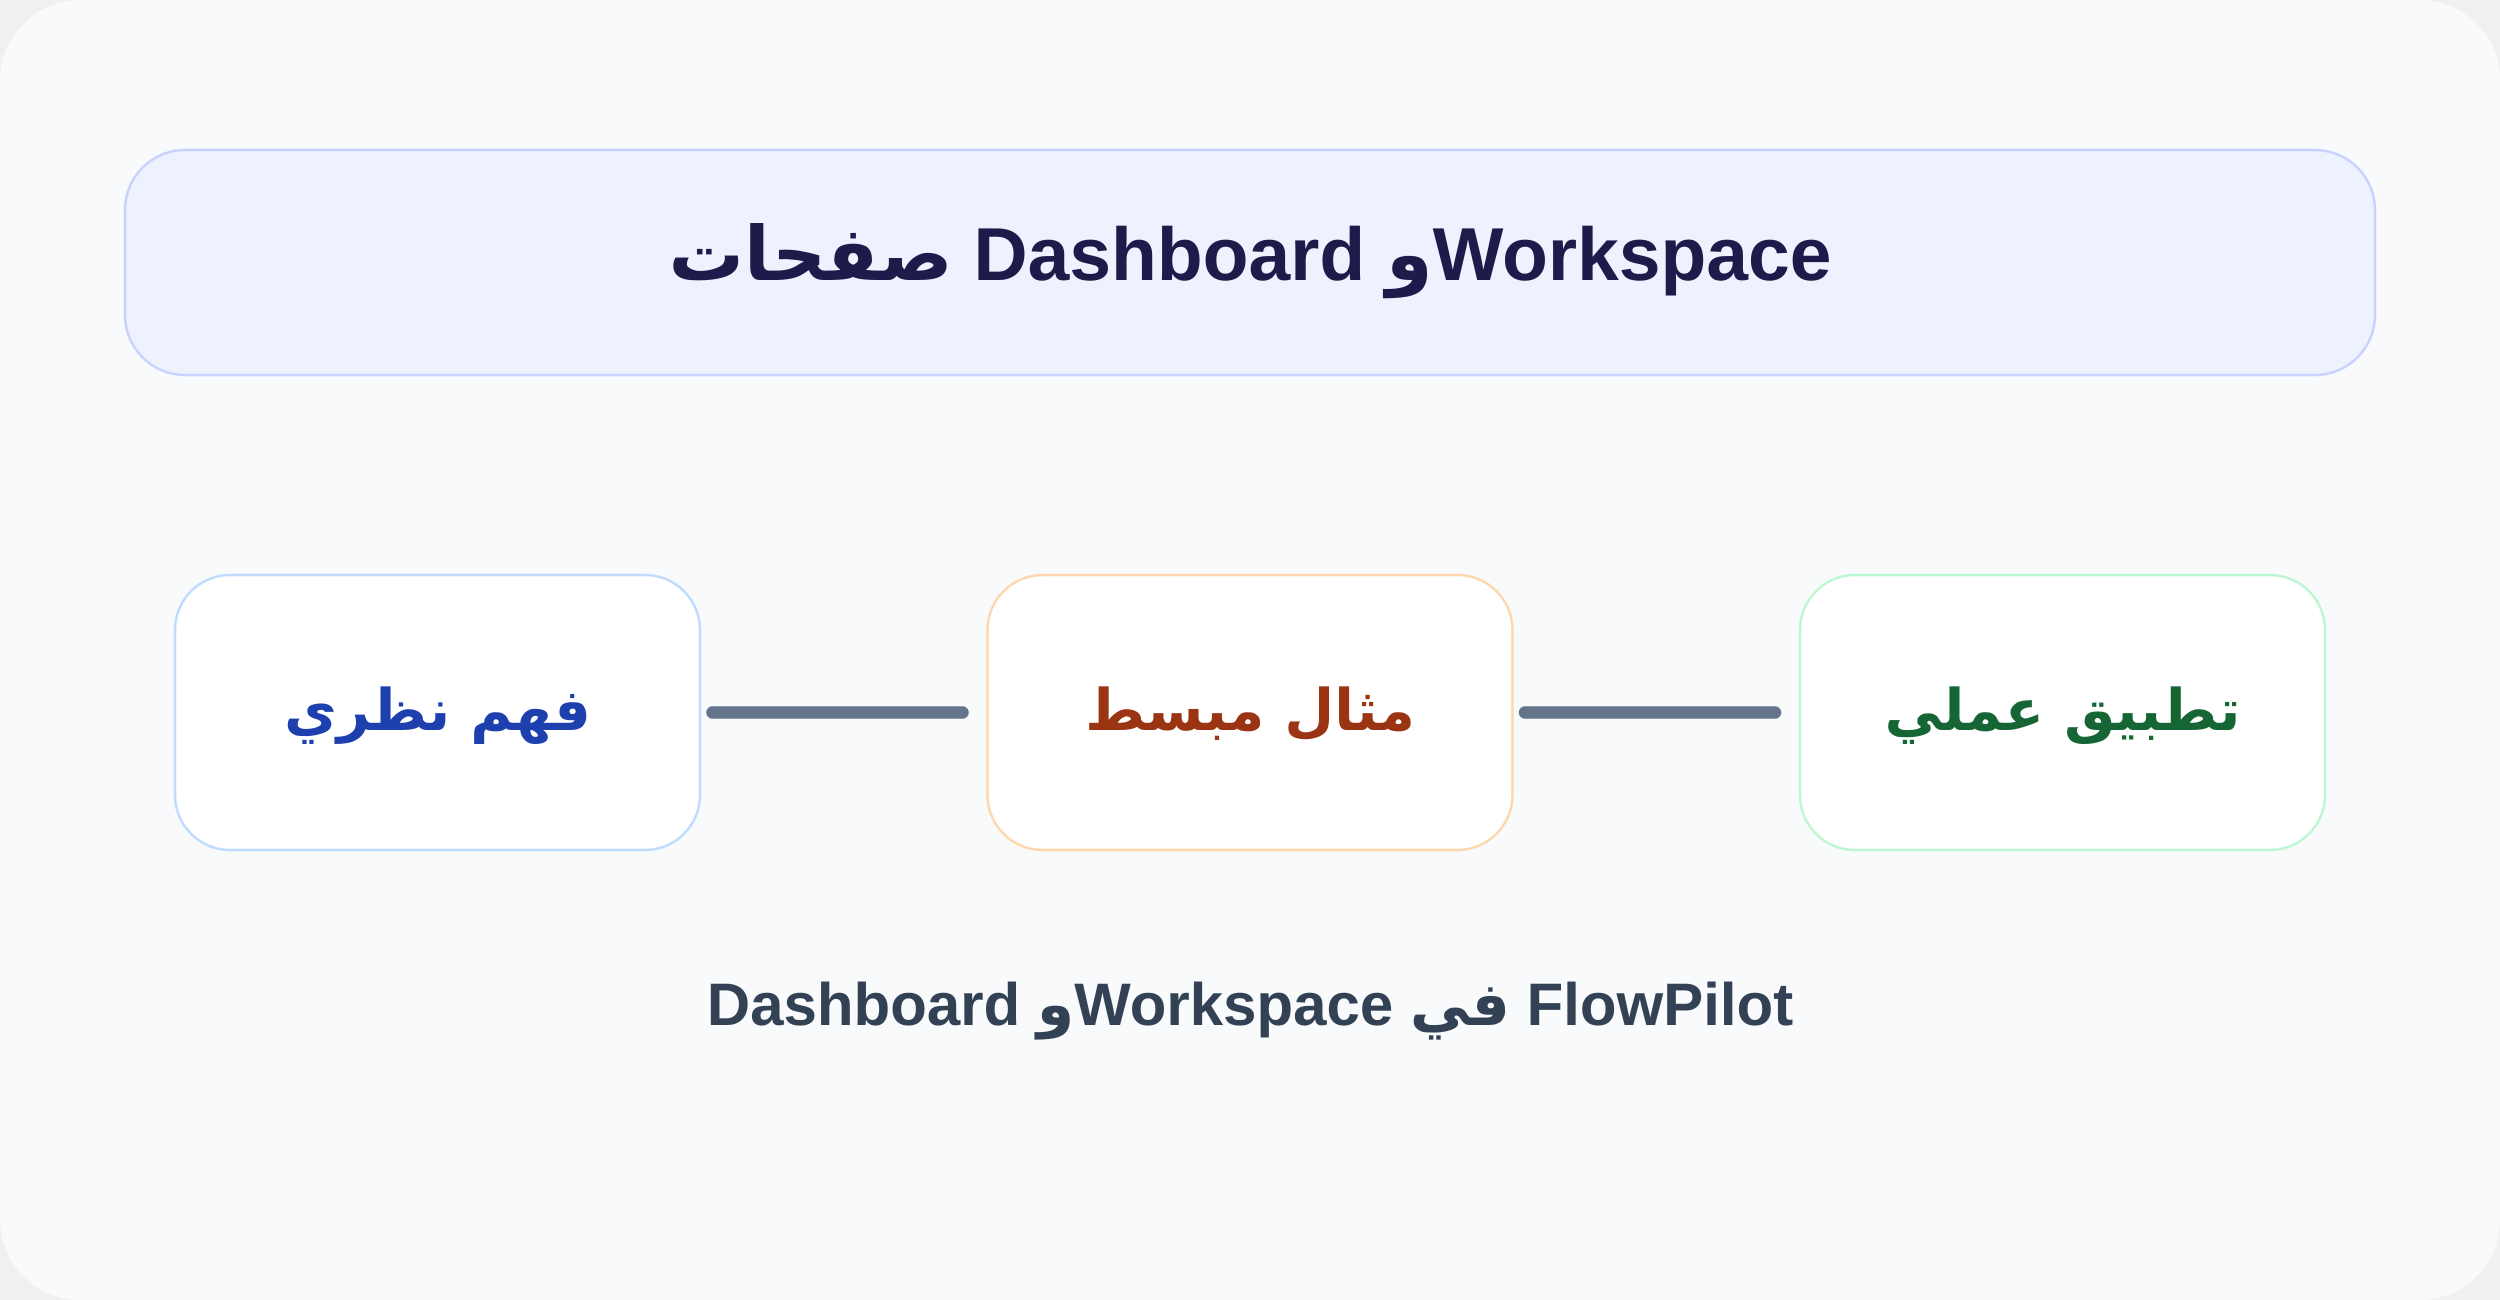
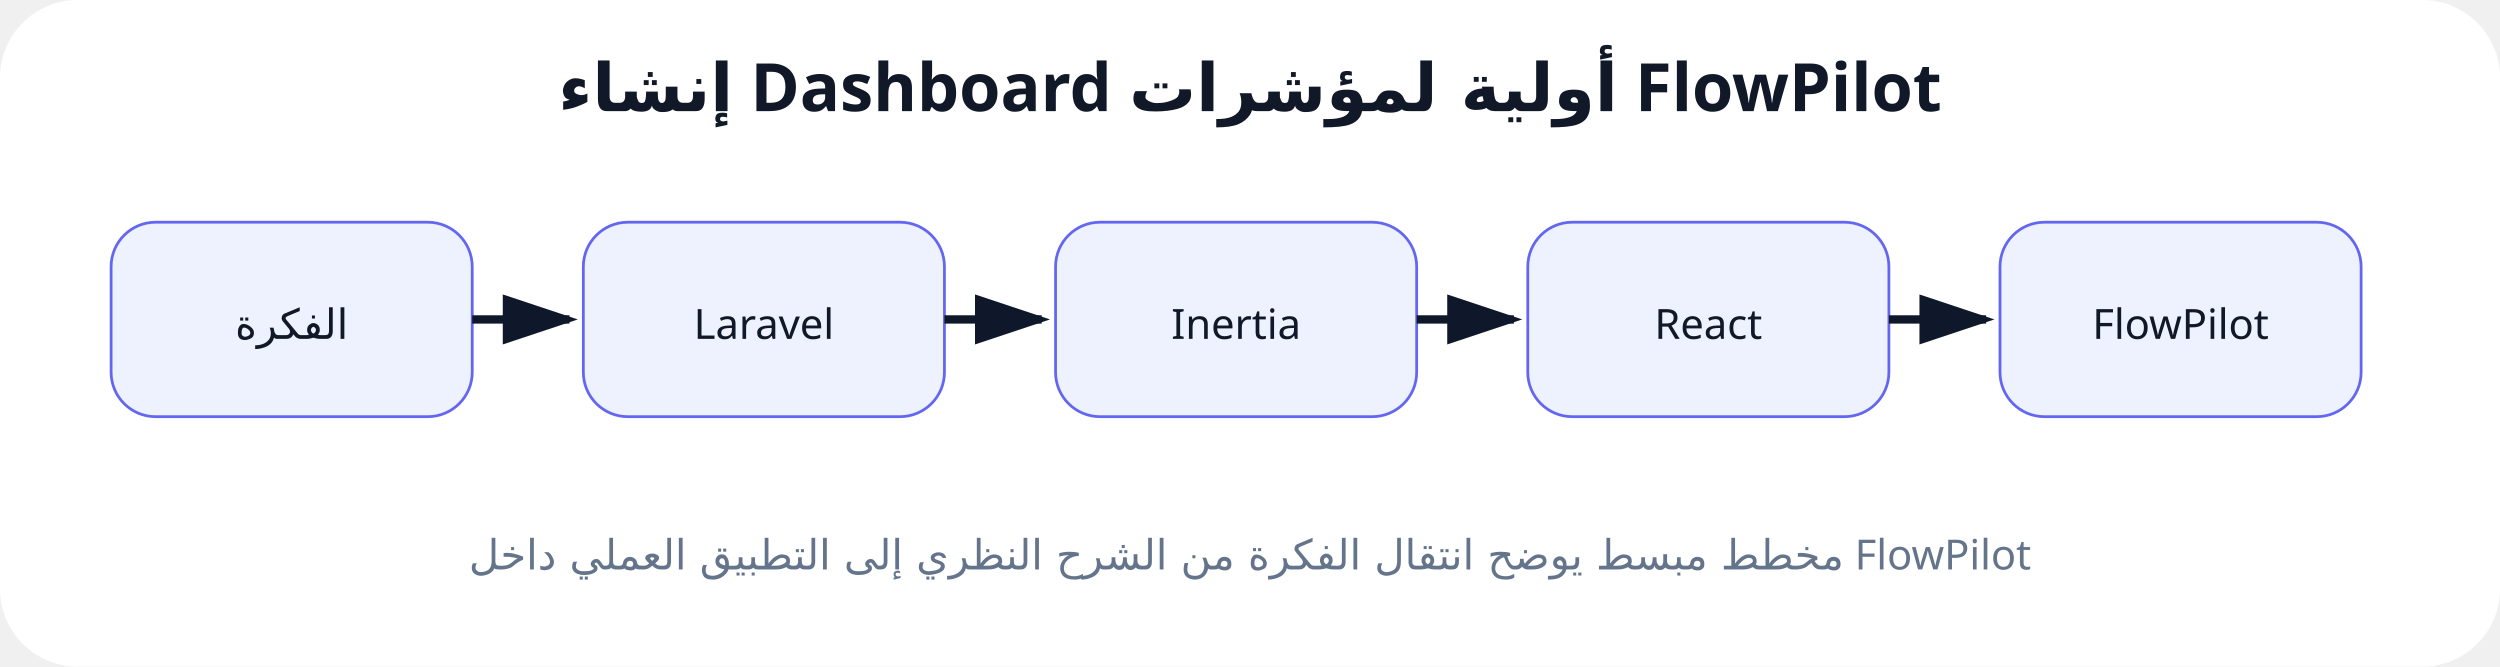
- <svg xmlns="http://www.w3.org/2000/svg" width="1000" height="520" viewBox="0 0 1000 520">
-   <rect width="1000" height="520" rx="32" fill="#f8fafc" />
-   <rect x="50" y="60" width="900" height="90" rx="24" fill="#eef2ff" stroke="#c7d2fe" />
-   <text x="500" y="112" text-anchor="middle" font-size="30" font-weight="900" fill="#1e1b4b" font-family="Arial">صفحات Dashboard وWorkspace</text>
-   <g font-family="Arial" font-size="23" font-weight="800">
-     <rect x="70" y="230" width="210" height="110" rx="22" fill="#fff" stroke="#bfdbfe" />
-     <text x="175" y="292" text-anchor="middle" fill="#1e40af">فهم نظري</text>
-     <rect x="395" y="230" width="210" height="110" rx="22" fill="#fff" stroke="#fed7aa" />
-     <text x="500" y="292" text-anchor="middle" fill="#9a3412">مثال مبسط</text>
-     <rect x="720" y="230" width="210" height="110" rx="22" fill="#fff" stroke="#bbf7d0" />
-     <text x="825" y="292" text-anchor="middle" fill="#166534">تطبيق عملي</text>
-   </g>
-   <path d="M285 285 H385" stroke="#64748b" stroke-width="5" stroke-linecap="round" />
-   <path d="M610 285 H710" stroke="#64748b" stroke-width="5" stroke-linecap="round" />
-   <text x="500" y="410" text-anchor="middle" font-size="24" font-weight="800" fill="#334155" font-family="Arial">Dashboard وWorkspace في FlowPilot</text>
+ <svg xmlns="http://www.w3.org/2000/svg" width="900" height="240" viewBox="0 0 900 240">
+   <defs>
+     <marker id="a" markerWidth="10" markerHeight="10" refX="8" refY="3" orient="auto">
+       <path d="M0,0 L0,6 L9,3 z" fill="#0f172a" />
+     </marker>
+   </defs>
+   <rect width="900" height="240" rx="28" fill="#ffffff" />
+   <text x="450" y="40" text-anchor="middle" font-size="24" font-weight="700" font-family="Tahoma" fill="#111827">إنشاء Dashboard أولية لمؤشرات FlowPilot</text>
+   <rect x="40" y="80" width="130" height="70" rx="16" fill="#eef2ff" stroke="#6366f1" />
+   <text x="105" y="122" text-anchor="middle" font-size="15" font-family="Tahoma" fill="#111827">الفكرة</text>
+   <rect x="210" y="80" width="130" height="70" rx="16" fill="#eef2ff" stroke="#6366f1" />
+   <text x="275" y="122" text-anchor="middle" font-size="15" font-family="Tahoma" fill="#111827">Laravel</text>
+   <rect x="380" y="80" width="130" height="70" rx="16" fill="#eef2ff" stroke="#6366f1" />
+   <text x="445" y="122" text-anchor="middle" font-size="15" font-family="Tahoma" fill="#111827">Inertia</text>
+   <rect x="550" y="80" width="130" height="70" rx="16" fill="#eef2ff" stroke="#6366f1" />
+   <text x="615" y="122" text-anchor="middle" font-size="15" font-family="Tahoma" fill="#111827">React</text>
+   <rect x="720" y="80" width="130" height="70" rx="16" fill="#eef2ff" stroke="#6366f1" />
+   <text x="785" y="122" text-anchor="middle" font-size="15" font-family="Tahoma" fill="#111827">FlowPilot</text>
+   <path d="M 170 115 L 205 115" stroke="#0f172a" stroke-width="3" marker-end="url(#a)" />
+   <path d="M 340 115 L 375 115" stroke="#0f172a" stroke-width="3" marker-end="url(#a)" />
+   <path d="M 510 115 L 545 115" stroke="#0f172a" stroke-width="3" marker-end="url(#a)" />
+   <path d="M 680 115 L 715 115" stroke="#0f172a" stroke-width="3" marker-end="url(#a)" />
+   <text x="450" y="205" text-anchor="middle" font-size="15" font-family="Tahoma" fill="#64748b">مخطط مبسط يوضح انتقال الفكرة من الشرح النظري إلى التطبيق العملي داخل FlowPilot</text>
</svg>
